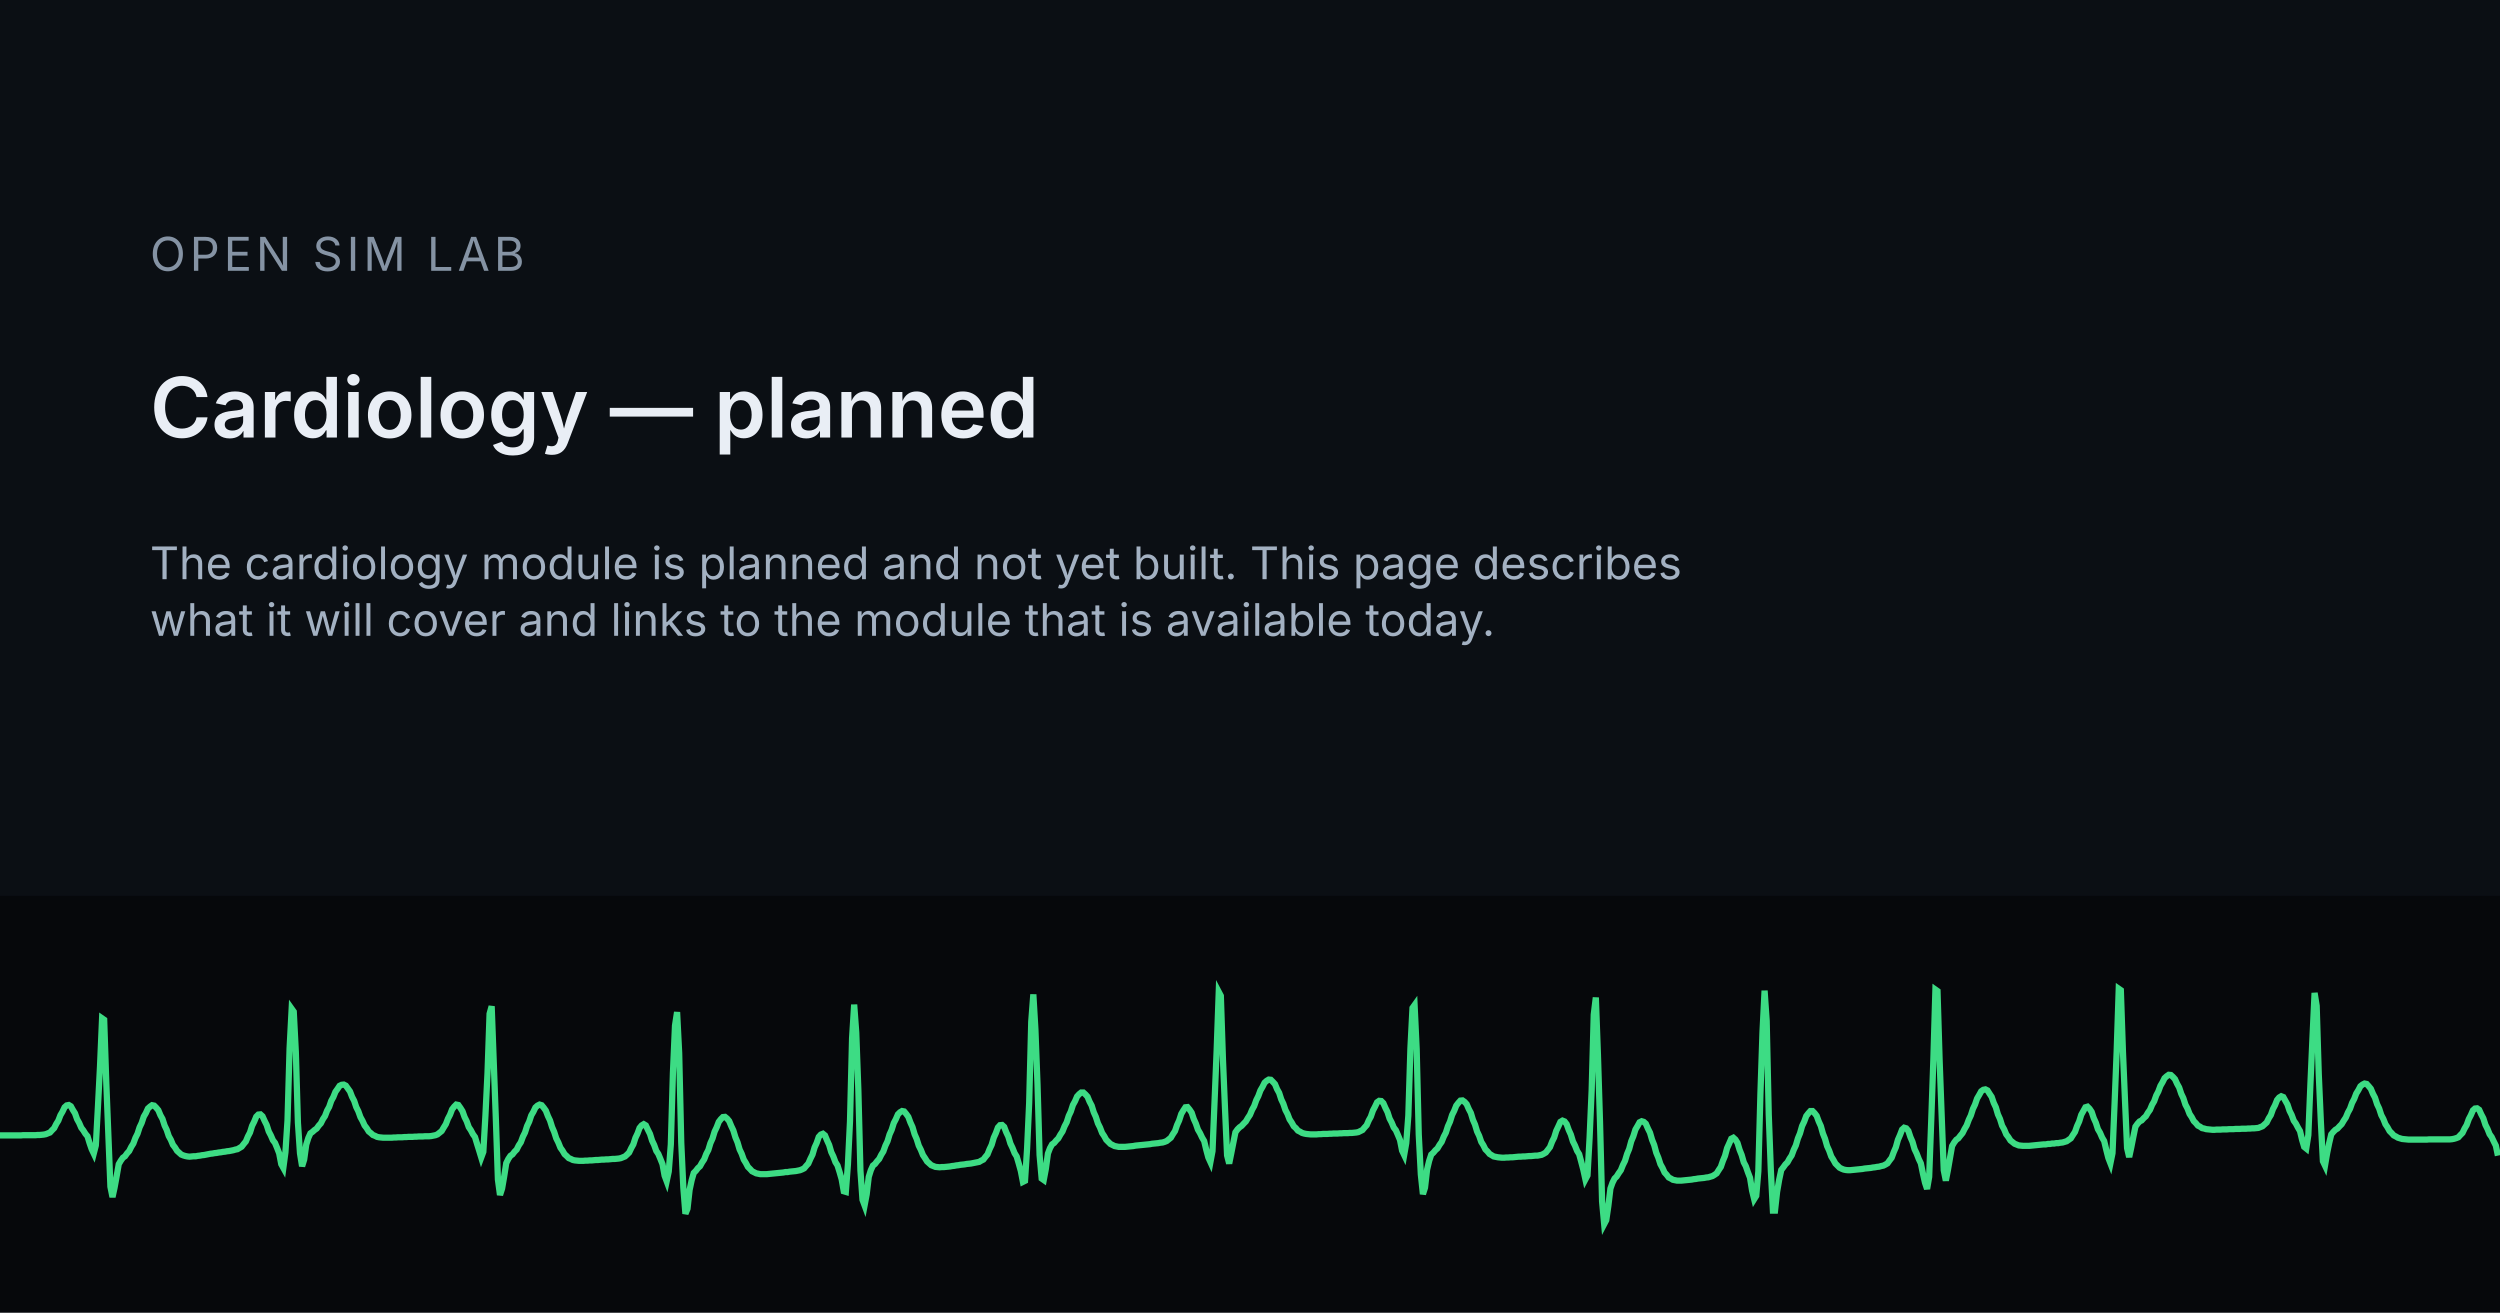
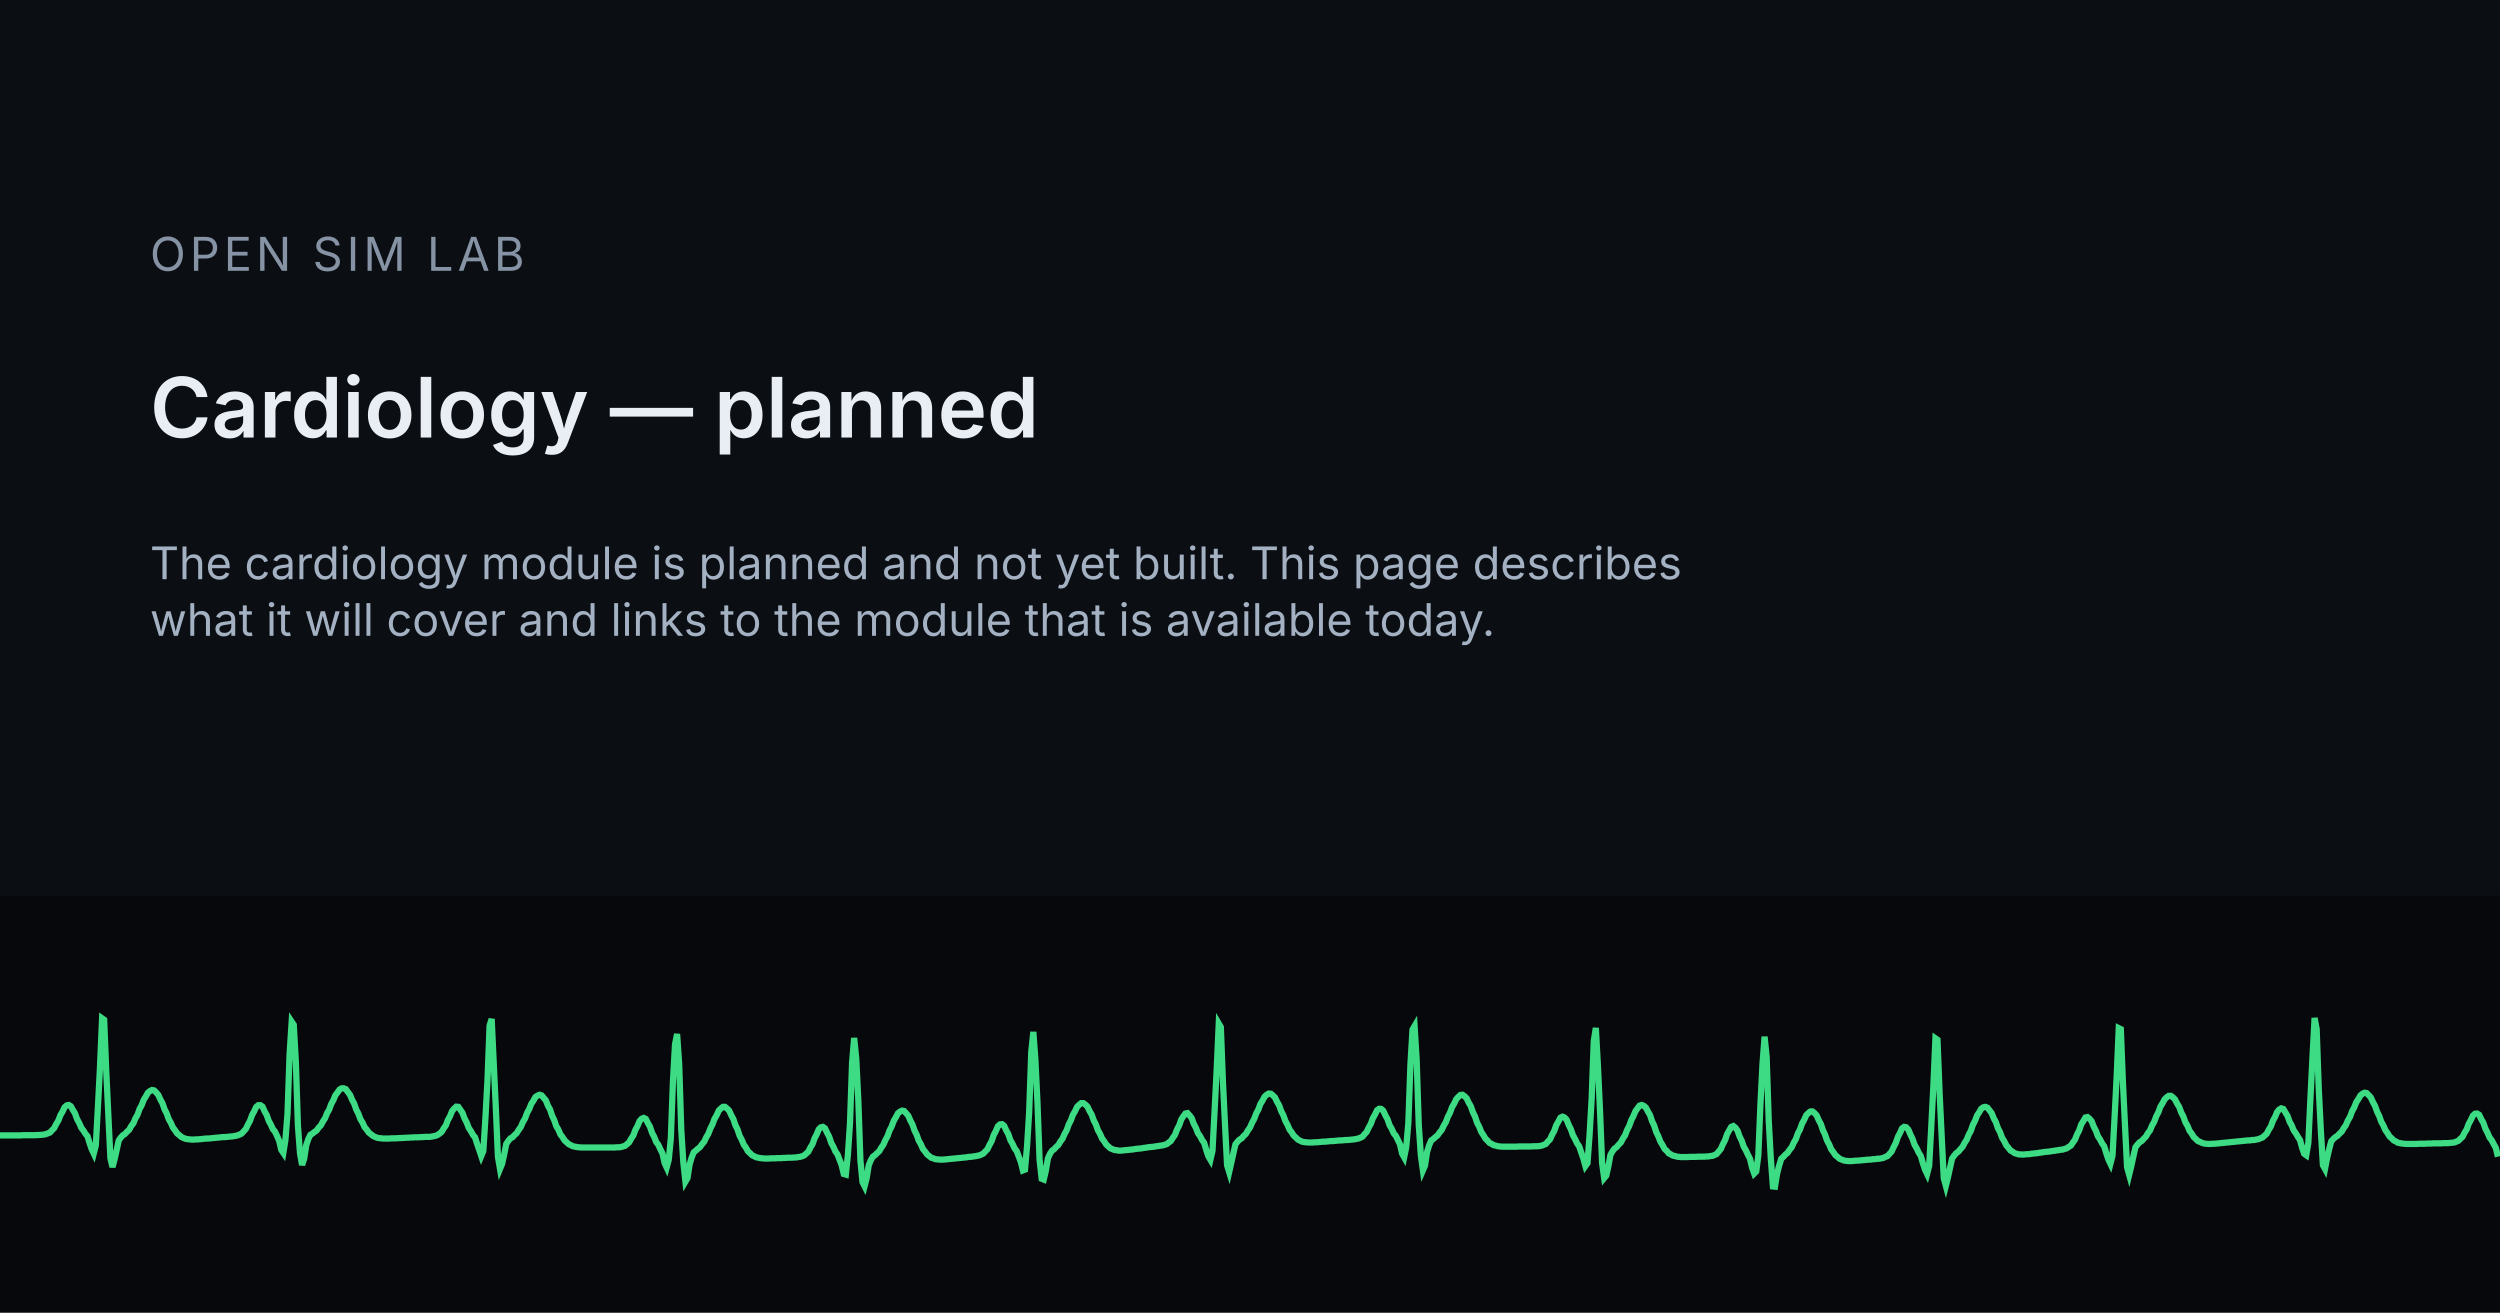
<svg xmlns="http://www.w3.org/2000/svg" width="1200" height="630" viewBox="0 0 1200 630">
  <rect width="1200" height="630" fill="#0B0F14" />
  <rect x="0" y="430" width="1200" height="200" fill="#06080B" />
  <g transform="translate(0 455)">
-     <path d="M0 90.0 L1 90.0 L2 90.0 L3 90.0 L4 90.0 L5 90.0 L6 90.0 L7 90.0 L8 90.0 L9 90.0 L10 90.0 L11 89.9 L12 89.9 L13 89.9 L14 89.9 L15 89.9 L16 89.9 L17 89.9 L18 89.8 L19 89.8 L20 89.7 L21 89.6 L22 89.4 L23 89.0 L24 88.6 L25 87.5 L26 86.5 L27 84.5 L28 82.9 L29 80.3 L30 78.6 L31 76.5 L32 75.6 L33 75.4 L34 76.0 L35 77.8 L36 79.4 L37 82.2 L38 84.0 L39 86.3 L40 87.6 L41 89.2 L42 90.4 L43 93.7 L44 96.6 L45 98.7 L46 94.8 L47 76.4 L48 57.0 L49 33.8 L50 34.5 L51 64.2 L52 89.5 L53 114.6 L54 119.6 L55 115.0 L56 109.5 L57 103.8 L58 102.1 L59 100.7 L60 100.0 L61 98.6 L62 97.5 L63 95.5 L64 93.9 L65 91.2 L66 89.2 L67 86.1 L68 84.0 L69 81.0 L70 79.3 L71 77.1 L72 76.2 L73 75.5 L74 75.7 L75 76.7 L76 77.9 L77 80.3 L78 82.1 L79 85.2 L80 87.3 L81 90.3 L82 92.1 L83 94.5 L84 95.8 L85 97.4 L86 98.3 L87 99.2 L88 99.6 L89 99.9 L90 100.1 L91 100.2 L92 100.1 L93 100.0 L94 100.0 L95 99.8 L96 99.7 L97 99.5 L98 99.4 L99 99.2 L100 99.0 L101 98.8 L102 98.7 L103 98.5 L104 98.4 L105 98.2 L106 98.1 L107 97.9 L108 97.8 L109 97.6 L110 97.5 L111 97.3 L112 97.1 L113 96.8 L114 96.6 L115 96.0 L116 95.4 L117 94.1 L118 92.9 L119 90.5 L120 88.6 L121 85.4 L122 83.4 L123 81.0 L124 80.0 L125 79.9 L126 80.8 L127 83.0 L128 85.0 L129 88.1 L130 90.0 L131 92.3 L132 93.6 L133 96.0 L134 98.6 L135 103.8 L136 105.6 L137 98.1 L138 82.9 L139 48.3 L140 29.2 L141 30.6 L142 50.0 L143 83.9 L144 98.6 L145 104.8 L146 101.6 L147 94.4 L148 91.2 L149 89.0 L150 88.3 L151 87.4 L152 86.7 L153 85.3 L154 84.2 L155 82.2 L156 80.7 L157 78.1 L158 76.3 L159 73.4 L160 71.6 L161 69.1 L162 67.7 L163 66.2 L164 65.7 L165 65.6 L166 66.1 L167 67.5 L168 68.9 L169 71.5 L170 73.4 L171 76.4 L172 78.4 L173 81.2 L174 83.0 L175 85.2 L176 86.5 L177 88.1 L178 88.9 L179 89.8 L180 90.2 L181 90.7 L182 90.9 L183 91.0 L184 91.1 L185 91.1 L186 91.1 L187 91.1 L188 91.1 L189 91.0 L190 91.0 L191 90.9 L192 90.9 L193 90.9 L194 90.8 L195 90.8 L196 90.7 L197 90.7 L198 90.7 L199 90.6 L200 90.6 L201 90.5 L202 90.5 L203 90.5 L204 90.4 L205 90.4 L206 90.4 L207 90.3 L208 90.1 L209 89.9 L210 89.5 L211 88.7 L212 87.9 L213 86.2 L214 84.6 L215 82.0 L216 80.1 L217 77.5 L218 76.2 L219 75.2 L220 75.4 L221 76.8 L222 78.4 L223 81.2 L224 83.2 L225 86.0 L226 87.5 L227 89.4 L228 90.8 L229 94.1 L230 97.3 L231 100.6 L232 97.9 L233 80.5 L234 60.2 L235 31.6 L236 28.0 L237 54.9 L238 81.9 L239 111.2 L240 118.6 L241 115.5 L242 109.7 L243 103.3 L244 101.3 L245 99.8 L246 99.1 L247 97.8 L248 96.8 L249 94.8 L250 93.3 L251 90.6 L252 88.6 L253 85.5 L254 83.4 L255 80.4 L256 78.7 L257 76.6 L258 75.7 L259 75.2 L260 75.5 L261 76.7 L262 78.1 L263 80.7 L264 82.8 L265 86.0 L266 88.3 L267 91.4 L268 93.4 L269 95.9 L270 97.3 L271 99.0 L272 99.9 L273 100.9 L274 101.3 L275 101.8 L276 102.0 L277 102.1 L278 102.2 L279 102.2 L280 102.2 L281 102.1 L282 102.1 L283 102.0 L284 102.0 L285 101.9 L286 101.8 L287 101.8 L288 101.7 L289 101.6 L290 101.6 L291 101.5 L292 101.5 L293 101.4 L294 101.3 L295 101.3 L296 101.2 L297 101.1 L298 100.9 L299 100.5 L300 100.1 L301 99.2 L302 98.2 L303 96.1 L304 94.3 L305 91.2 L306 89.1 L307 86.4 L308 85.2 L309 84.6 L310 85.2 L311 87.3 L312 89.3 L313 92.5 L314 94.6 L315 97.4 L316 98.9 L317 101.3 L318 103.8 L319 109.3 L320 112.0 L321 107.3 L322 94.3 L323 60.0 L324 37.3 L325 30.8 L326 50.5 L327 93.5 L328 115.1 L329 127.6 L330 125.2 L331 116.2 L332 111.5 L333 108.0 L334 107.0 L335 105.7 L336 104.8 L337 103.0 L338 101.5 L339 98.9 L340 97.0 L341 93.7 L342 91.5 L343 88.2 L344 86.1 L345 83.5 L346 82.2 L347 81.2 L348 81.1 L349 81.9 L350 83.1 L351 85.5 L352 87.6 L353 90.9 L354 93.3 L355 96.7 L356 98.8 L357 101.6 L358 103.2 L359 105.1 L360 106.1 L361 107.2 L362 107.7 L363 108.2 L364 108.4 L365 108.6 L366 108.6 L367 108.6 L368 108.6 L369 108.5 L370 108.4 L371 108.3 L372 108.2 L373 108.1 L374 108.0 L375 107.9 L376 107.8 L377 107.6 L378 107.6 L379 107.4 L380 107.3 L381 107.2 L382 107.1 L383 106.9 L384 106.7 L385 106.3 L386 105.8 L387 104.6 L388 103.5 L389 101.2 L390 99.2 L391 95.8 L392 93.6 L393 90.7 L394 89.6 L395 89.2 L396 90.0 L397 92.4 L398 94.6 L399 98.0 L400 100.1 L401 102.8 L402 104.4 L403 107.6 L404 111.1 L405 116.8 L406 117.1 L407 103.9 L408 83.2 L409 43.3 L410 27.2 L411 40.7 L412 68.0 L413 106.8 L414 120.9 L415 123.6 L416 118.3 L417 109.9 L418 106.7 L419 104.5 L420 103.7 L421 102.4 L422 101.3 L423 99.3 L424 97.7 L425 94.9 L426 92.8 L427 89.5 L428 87.3 L429 84.1 L430 82.2 L431 79.9 L432 78.9 L433 78.3 L434 78.5 L435 79.7 L436 81.1 L437 83.8 L438 86.0 L439 89.4 L440 91.7 L441 94.9 L442 96.9 L443 99.4 L444 100.9 L445 102.5 L446 103.4 L447 104.3 L448 104.7 L449 105.1 L450 105.2 L451 105.3 L452 105.2 L453 105.2 L454 105.1 L455 105.0 L456 104.9 L457 104.7 L458 104.6 L459 104.4 L460 104.3 L461 104.1 L462 104.0 L463 103.9 L464 103.7 L465 103.6 L466 103.5 L467 103.3 L468 103.1 L469 102.9 L470 102.7 L471 102.1 L472 101.6 L473 100.3 L474 99.1 L475 96.6 L476 94.5 L477 91.1 L478 88.9 L479 86.2 L480 85.1 L481 85.0 L482 85.9 L483 88.5 L484 90.6 L485 93.9 L486 96.0 L487 98.5 L488 100.1 L489 103.5 L490 107.1 L491 112.3 L492 111.8 L493 96.4 L494 74.4 L495 35.4 L496 22.3 L497 39.3 L498 65.4 L499 99.4 L500 110.7 L501 111.4 L502 106.1 L503 98.7 L504 96.1 L505 94.3 L506 93.6 L507 92.4 L508 91.4 L509 89.6 L510 88.1 L511 85.6 L512 83.7 L513 80.6 L514 78.5 L515 75.4 L516 73.6 L517 71.3 L518 70.2 L519 69.4 L520 69.4 L521 70.3 L522 71.4 L523 73.8 L524 75.7 L525 78.9 L526 81.1 L527 84.2 L528 86.2 L529 88.8 L530 90.3 L531 92.1 L532 93.1 L533 94.1 L534 94.6 L535 95.1 L536 95.3 L537 95.5 L538 95.5 L539 95.5 L540 95.5 L541 95.4 L542 95.3 L543 95.2 L544 95.1 L545 94.9 L546 94.8 L547 94.7 L548 94.6 L549 94.5 L550 94.4 L551 94.3 L552 94.2 L553 94.0 L554 93.9 L555 93.8 L556 93.7 L557 93.5 L558 93.4 L559 93.1 L560 92.7 L561 91.9 L562 91.1 L563 89.4 L564 87.9 L565 85.0 L566 82.8 L567 79.7 L568 78.0 L569 76.5 L570 76.4 L571 77.6 L572 79.1 L573 82.1 L574 84.3 L575 87.2 L576 88.9 L577 91.0 L578 92.7 L579 96.9 L580 100.6 L581 102.8 L582 97.5 L583 73.4 L584 49.0 L585 21.1 L586 23.0 L587 53.2 L588 77.1 L589 99.6 L590 103.5 L591 98.6 L592 93.5 L593 88.5 L594 87.1 L595 86.1 L596 85.4 L597 84.3 L598 83.3 L599 81.6 L600 80.1 L601 77.7 L602 75.9 L603 73.1 L604 71.1 L605 68.4 L606 66.7 L607 64.7 L608 63.8 L609 63.2 L610 63.3 L611 64.3 L612 65.4 L613 67.8 L614 69.6 L615 72.7 L616 74.8 L617 77.8 L618 79.7 L619 82.3 L620 83.8 L621 85.6 L622 86.5 L623 87.7 L624 88.2 L625 88.8 L626 89.1 L627 89.3 L628 89.4 L629 89.5 L630 89.5 L631 89.5 L632 89.5 L633 89.4 L634 89.4 L635 89.3 L636 89.3 L637 89.3 L638 89.2 L639 89.2 L640 89.1 L641 89.1 L642 89.1 L643 89.0 L644 89.0 L645 88.9 L646 88.9 L647 88.9 L648 88.8 L649 88.8 L650 88.7 L651 88.6 L652 88.4 L653 87.9 L654 87.4 L655 86.2 L656 85.1 L657 82.8 L658 81.0 L659 78.1 L660 76.2 L661 74.1 L662 73.4 L663 73.5 L664 74.5 L665 76.8 L666 78.8 L667 81.9 L668 83.8 L669 86.2 L670 87.5 L671 89.8 L672 92.2 L673 97.3 L674 99.4 L675 93.7 L676 80.5 L677 48.3 L678 28.8 L679 27.4 L680 48.6 L681 89.6 L682 108.7 L683 118.2 L684 115.1 L685 106.4 L686 102.2 L687 99.2 L688 98.3 L689 97.1 L690 96.2 L691 94.5 L692 93.1 L693 90.6 L694 88.7 L695 85.6 L696 83.4 L697 80.2 L698 78.2 L699 75.7 L700 74.4 L701 73.3 L702 73.2 L703 73.9 L704 75.0 L705 77.3 L706 79.2 L707 82.5 L708 84.8 L709 88.1 L710 90.2 L711 93.1 L712 94.7 L713 96.7 L714 97.7 L715 98.9 L716 99.5 L717 100.1 L718 100.3 L719 100.5 L720 100.6 L721 100.7 L722 100.7 L723 100.6 L724 100.6 L725 100.5 L726 100.5 L727 100.4 L728 100.3 L729 100.2 L730 100.2 L731 100.1 L732 100.1 L733 100.0 L734 99.9 L735 99.9 L736 99.8 L737 99.7 L738 99.7 L739 99.5 L740 99.3 L741 98.8 L742 98.2 L743 96.9 L744 95.6 L745 93.0 L746 91.0 L747 87.8 L748 85.7 L749 83.5 L750 82.9 L751 83.3 L752 84.6 L753 87.4 L754 89.6 L755 92.9 L756 94.9 L757 97.4 L758 99.0 L759 102.7 L760 106.5 L761 111.1 L762 109.2 L763 91.2 L764 68.2 L765 32.0 L766 23.8 L767 51.2 L768 83.5 L769 121.7 L770 132.6 L771 130.7 L772 123.9 L773 115.5 L774 112.7 L775 110.7 L776 109.7 L777 108.1 L778 106.7 L779 104.2 L780 102.2 L781 98.9 L782 96.5 L783 92.8 L784 90.4 L785 87.2 L786 85.5 L787 83.7 L788 83.2 L789 83.5 L790 84.4 L791 86.7 L792 88.7 L793 92.1 L794 94.6 L795 98.3 L796 100.7 L797 103.8 L798 105.6 L799 107.8 L800 108.9 L801 110.2 L802 110.7 L803 111.3 L804 111.5 L805 111.7 L806 111.7 L807 111.7 L808 111.6 L809 111.5 L810 111.4 L811 111.3 L812 111.2 L813 111.0 L814 110.9 L815 110.7 L816 110.6 L817 110.5 L818 110.4 L819 110.2 L820 110.1 L821 109.8 L822 109.5 L823 108.9 L824 108.2 L825 106.6 L826 105.1 L827 102.2 L828 99.8 L829 96.1 L830 93.9 L831 91.6 L832 91.1 L833 92.0 L834 93.6 L835 96.9 L836 99.4 L837 102.9 L838 104.8 L839 107.7 L840 110.3 L841 116.5 L842 120.6 L843 119.0 L844 107.2 L845 70.1 L846 40.4 L847 20.5 L848 35.0 L849 80.0 L850 106.7 L851 126.1 L852 126.1 L853 117.1 L854 111.3 L855 106.6 L856 105.3 L857 103.9 L858 102.9 L859 101.1 L860 99.6 L861 96.9 L862 94.8 L863 91.4 L864 89.0 L865 85.5 L866 83.4 L867 80.7 L868 79.4 L869 78.3 L870 78.3 L871 79.3 L872 80.6 L873 83.3 L874 85.5 L875 89.1 L876 91.6 L877 95.1 L878 97.3 L879 100.1 L880 101.7 L881 103.5 L882 104.5 L883 105.5 L884 106.0 L885 106.4 L886 106.6 L887 106.7 L888 106.7 L889 106.6 L890 106.5 L891 106.4 L892 106.3 L893 106.2 L894 106.1 L895 105.9 L896 105.8 L897 105.7 L898 105.6 L899 105.4 L900 105.3 L901 105.1 L902 105.0 L903 104.7 L904 104.5 L905 104.0 L906 103.4 L907 102.0 L908 100.7 L909 98.0 L910 95.7 L911 92.1 L912 89.8 L913 87.2 L914 86.3 L915 86.6 L916 87.8 L917 90.8 L918 93.1 L919 96.6 L920 98.7 L921 101.3 L922 103.4 L923 108.3 L924 112.7 L925 115.7 L926 109.9 L927 82.6 L928 54.1 L929 20.0 L930 20.7 L931 53.5 L932 80.5 L933 106.7 L934 111.7 L935 106.6 L936 100.8 L937 95.1 L938 93.4 L939 92.1 L940 91.4 L941 90.1 L942 88.9 L943 86.9 L944 85.2 L945 82.5 L946 80.4 L947 77.3 L948 75.2 L949 72.3 L950 70.6 L951 68.8 L952 68.1 L953 67.9 L954 68.4 L955 70.0 L956 71.5 L957 74.4 L958 76.5 L959 79.9 L960 82.1 L961 85.3 L962 87.1 L963 89.5 L964 90.8 L965 92.4 L966 93.2 L967 94.0 L968 94.4 L969 94.8 L970 94.9 L971 95.0 L972 95.0 L973 95.0 L974 95.0 L975 94.9 L976 94.8 L977 94.7 L978 94.6 L979 94.5 L980 94.4 L981 94.3 L982 94.3 L983 94.1 L984 94.1 L985 93.9 L986 93.9 L987 93.7 L988 93.7 L989 93.5 L990 93.4 L991 93.1 L992 92.8 L993 92.1 L994 91.4 L995 89.8 L996 88.3 L997 85.5 L998 83.3 L999 80.1 L1000 78.3 L1001 76.5 L1002 76.2 L1003 77.2 L1004 78.7 L1005 81.7 L1006 83.9 L1007 87.0 L1008 88.7 L1009 91.0 L1010 92.7 L1011 96.9 L1012 100.8 L1013 103.4 L1014 98.5 L1015 74.7 L1016 49.7 L1017 19.6 L1018 20.3 L1019 49.5 L1020 73.3 L1021 96.1 L1022 100.4 L1023 95.8 L1024 90.7 L1025 85.8 L1026 84.4 L1027 83.3 L1028 82.8 L1029 81.7 L1030 80.8 L1031 79.1 L1032 77.7 L1033 75.3 L1034 73.6 L1035 70.8 L1036 68.9 L1037 66.2 L1038 64.5 L1039 62.5 L1040 61.6 L1041 60.9 L1042 61.0 L1043 61.9 L1044 63.0 L1045 65.2 L1046 67.0 L1047 70.0 L1048 72.1 L1049 75.2 L1050 77.1 L1051 79.7 L1052 81.2 L1053 83.1 L1054 84.1 L1055 85.3 L1056 85.8 L1057 86.5 L1058 86.7 L1059 87.0 L1060 87.1 L1061 87.2 L1062 87.3 L1063 87.3 L1064 87.2 L1065 87.2 L1066 87.2 L1067 87.1 L1068 87.1 L1069 87.1 L1070 87.0 L1071 87.0 L1072 87.0 L1073 86.9 L1074 86.9 L1075 86.9 L1076 86.8 L1077 86.8 L1078 86.8 L1079 86.7 L1080 86.7 L1081 86.6 L1082 86.6 L1083 86.5 L1084 86.4 L1085 86.0 L1086 85.6 L1087 84.7 L1088 83.8 L1089 81.8 L1090 80.2 L1091 77.4 L1092 75.5 L1093 73.0 L1094 71.8 L1095 71.2 L1096 71.6 L1097 73.4 L1098 75.2 L1099 78.2 L1100 80.2 L1101 82.9 L1102 84.3 L1103 86.2 L1104 87.9 L1105 92.1 L1106 95.5 L1107 96.3 L1108 89.8 L1109 65.4 L1110 42.9 L1111 21.6 L1112 27.8 L1113 60.5 L1114 83.2 L1115 102.4 L1116 104.5 L1117 98.6 L1118 93.7 L1119 89.5 L1120 88.3 L1121 87.3 L1122 86.7 L1123 85.6 L1124 84.6 L1125 82.9 L1126 81.4 L1127 79.0 L1128 77.2 L1129 74.4 L1130 72.5 L1131 69.9 L1132 68.3 L1133 66.4 L1134 65.6 L1135 65.1 L1136 65.3 L1137 66.4 L1138 67.6 L1139 70.0 L1140 71.9 L1141 75.0 L1142 77.1 L1143 80.2 L1144 82.1 L1145 84.6 L1146 86.1 L1147 87.9 L1148 88.9 L1149 90.0 L1150 90.5 L1151 91.1 L1152 91.4 L1153 91.7 L1154 91.8 L1155 91.9 L1156 92.0 L1157 92.0 L1158 92.0 L1159 92.0 L1160 92.0 L1161 92.0 L1162 92.0 L1163 92.0 L1164 92.0 L1165 92.0 L1166 91.9 L1167 91.9 L1168 91.9 L1169 91.9 L1170 91.9 L1171 91.9 L1172 91.9 L1173 91.9 L1174 91.9 L1175 91.9 L1176 91.9 L1177 91.8 L1178 91.6 L1179 91.3 L1180 90.9 L1181 89.8 L1182 88.8 L1183 86.7 L1184 85.0 L1185 82.2 L1186 80.3 L1187 78.0 L1188 77.1 L1189 77.0 L1190 77.7 L1191 79.9 L1192 81.8 L1193 84.9 L1194 86.9 L1195 89.4 L1196 90.8 L1197 92.9 L1198 94.9 L1199 99.7" fill="none" stroke="#3DDC84" stroke-width="3" />
+     <path d="M0 90.0 L1 90.0 L2 90.0 L3 90.0 L4 90.0 L5 90.0 L6 90.0 L7 90.0 L8 90.0 L9 90.0 L10 90.0 L11 89.9 L12 89.9 L13 89.9 L14 89.9 L15 89.9 L16 89.9 L17 89.9 L18 89.8 L19 89.8 L20 89.7 L21 89.6 L22 89.4 L23 89.0 L24 88.6 L25 87.5 L26 86.5 L27 84.5 L28 82.9 L29 80.3 L30 78.6 L31 76.5 L32 75.6 L33 75.4 L34 76.0 L35 77.8 L36 79.4 L37 82.2 L38 84.0 L39 86.3 L40 87.6 L41 89.2 L42 90.4 L43 93.7 L44 96.6 L45 98.7 L46 94.8 L47 76.4 L48 57.0 L49 33.8 L50 34.5 L51 59.1 L52 80.2 L53 101.0 L54 105.2 L55 101.5 L56 97.0 L57 92.4 L58 91.0 L59 89.9 L60 89.3 L61 88.2 L62 87.3 L63 85.5 L64 84.2 L65 81.8 L66 80.1 L67 77.3 L68 75.5 L69 72.9 L70 71.3 L71 69.5 L72 68.7 L73 68.2 L74 68.4 L75 69.4 L76 70.6 L77 72.8 L78 74.6 L79 77.5 L80 79.4 L81 82.2 L82 83.9 L83 86.2 L84 87.5 L85 89.0 L86 89.8 L87 90.7 L88 91.2 L89 91.6 L90 91.8 L91 91.9 L92 92.0 L93 92.0 L94 91.9 L95 91.9 L96 91.8 L97 91.7 L98 91.6 L99 91.5 L100 91.5 L101 91.4 L102 91.3 L103 91.2 L104 91.1 L105 91.0 L106 90.9 L107 90.8 L108 90.8 L109 90.7 L110 90.6 L111 90.5 L112 90.4 L113 90.2 L114 90.0 L115 89.6 L116 89.1 L117 88.0 L118 86.9 L119 84.8 L120 83.0 L121 80.2 L122 78.4 L123 76.3 L124 75.5 L125 75.5 L126 76.2 L127 78.4 L128 80.2 L129 83.0 L130 84.8 L131 87.0 L132 88.2 L133 90.3 L134 92.6 L135 96.9 L136 98.4 L137 92.2 L138 79.7 L139 51.1 L140 35.4 L141 36.9 L142 54.6 L143 85.3 L144 98.6 L145 104.2 L146 101.2 L147 94.7 L148 91.7 L149 89.7 L150 89.1 L151 88.3 L152 87.6 L153 86.2 L154 85.2 L155 83.3 L156 81.8 L157 79.3 L158 77.6 L159 74.9 L160 73.1 L161 70.7 L162 69.4 L163 68.0 L164 67.4 L165 67.4 L166 67.8 L167 69.2 L168 70.5 L169 72.9 L170 74.7 L171 77.6 L172 79.5 L173 82.2 L174 83.8 L175 86.0 L176 87.2 L177 88.6 L178 89.4 L179 90.2 L180 90.7 L181 91.1 L182 91.3 L183 91.4 L184 91.5 L185 91.5 L186 91.5 L187 91.5 L188 91.4 L189 91.4 L190 91.4 L191 91.3 L192 91.3 L193 91.2 L194 91.2 L195 91.1 L196 91.1 L197 91.0 L198 91.0 L199 90.9 L200 90.9 L201 90.9 L202 90.8 L203 90.8 L204 90.7 L205 90.7 L206 90.7 L207 90.6 L208 90.4 L209 90.2 L210 89.8 L211 89.1 L212 88.3 L213 86.6 L214 85.2 L215 82.6 L216 80.8 L217 78.3 L218 77.1 L219 76.2 L220 76.3 L221 77.7 L222 79.2 L223 81.9 L224 83.8 L225 86.4 L226 87.9 L227 89.7 L228 90.9 L229 94.0 L230 96.9 L231 99.9 L232 97.5 L233 81.7 L234 63.3 L235 37.3 L236 34.1 L237 55.5 L238 76.9 L239 100.2 L240 106.1 L241 103.7 L242 99.2 L243 94.1 L244 92.6 L245 91.4 L246 90.9 L247 89.8 L248 88.9 L249 87.3 L250 85.9 L251 83.6 L252 81.9 L253 79.2 L254 77.4 L255 74.9 L256 73.4 L257 71.6 L258 70.9 L259 70.5 L260 70.8 L261 72.0 L262 73.2 L263 75.7 L264 77.5 L265 80.5 L266 82.6 L267 85.5 L268 87.2 L269 89.5 L270 90.8 L271 92.4 L272 93.3 L273 94.2 L274 94.7 L275 95.2 L276 95.4 L277 95.6 L278 95.7 L279 95.8 L280 95.8 L281 95.8 L282 95.8 L283 95.8 L284 95.8 L285 95.8 L286 95.8 L287 95.8 L288 95.8 L289 95.8 L290 95.8 L291 95.8 L292 95.8 L293 95.8 L294 95.8 L295 95.8 L296 95.7 L297 95.7 L298 95.6 L299 95.3 L300 95.0 L301 94.2 L302 93.3 L303 91.5 L304 90.0 L305 87.3 L306 85.5 L307 83.1 L308 82.0 L309 81.6 L310 82.1 L311 84.1 L312 85.8 L313 88.8 L314 90.7 L315 93.2 L316 94.5 L317 96.7 L318 98.7 L319 103.2 L320 105.4 L321 101.7 L322 91.4 L323 64.3 L324 46.4 L325 41.3 L326 55.7 L327 87.1 L328 103.0 L329 112.2 L330 110.5 L331 104.0 L332 100.6 L333 98.1 L334 97.3 L335 96.4 L336 95.6 L337 94.2 L338 93.0 L339 90.9 L340 89.2 L341 86.6 L342 84.7 L343 82.0 L344 80.3 L345 78.1 L346 77.1 L347 76.3 L348 76.3 L349 77.1 L350 78.1 L351 80.3 L352 82.1 L353 85.1 L354 87.1 L355 90.1 L356 92.0 L357 94.4 L358 95.8 L359 97.6 L360 98.5 L361 99.5 L362 100.0 L363 100.5 L364 100.7 L365 100.9 L366 101.0 L367 101.1 L368 101.1 L369 101.1 L370 101.0 L371 101.0 L372 101.0 L373 100.9 L374 100.9 L375 100.9 L376 100.8 L377 100.8 L378 100.7 L379 100.7 L380 100.7 L381 100.6 L382 100.6 L383 100.4 L384 100.3 L385 100.0 L386 99.6 L387 98.7 L388 97.8 L389 95.8 L390 94.2 L391 91.4 L392 89.5 L393 87.1 L394 86.1 L395 85.9 L396 86.6 L397 88.7 L398 90.6 L399 93.6 L400 95.4 L401 97.7 L402 99.1 L403 101.7 L404 104.3 L405 108.5 L406 108.8 L407 99.2 L408 84.1 L409 55.0 L410 43.2 L411 53.2 L412 73.3 L413 102.0 L414 112.4 L415 114.4 L416 110.5 L417 104.3 L418 101.9 L419 100.2 L420 99.5 L421 98.5 L422 97.6 L423 95.9 L424 94.5 L425 92.2 L426 90.4 L427 87.6 L428 85.7 L429 83.0 L430 81.3 L431 79.4 L432 78.6 L433 78.1 L434 78.3 L435 79.4 L436 80.6 L437 82.9 L438 84.8 L439 87.7 L440 89.7 L441 92.5 L442 94.2 L443 96.5 L444 97.7 L445 99.1 L446 99.9 L447 100.7 L448 101.0 L449 101.4 L450 101.5 L451 101.6 L452 101.6 L453 101.6 L454 101.5 L455 101.4 L456 101.3 L457 101.2 L458 101.1 L459 101.0 L460 100.9 L461 100.8 L462 100.7 L463 100.6 L464 100.5 L465 100.3 L466 100.3 L467 100.1 L468 100.0 L469 99.8 L470 99.6 L471 99.2 L472 98.7 L473 97.6 L474 96.6 L475 94.5 L476 92.7 L477 89.8 L478 87.9 L479 85.6 L480 84.7 L481 84.6 L482 85.4 L483 87.6 L484 89.4 L485 92.3 L486 94.0 L487 96.2 L488 97.5 L489 100.1 L490 102.8 L491 106.8 L492 106.4 L493 95.0 L494 78.8 L495 50.0 L496 40.3 L497 53.8 L498 74.6 L499 101.8 L500 110.8 L501 111.2 L502 107.0 L503 101.0 L504 98.8 L505 97.3 L506 96.6 L507 95.5 L508 94.6 L509 92.9 L510 91.6 L511 89.3 L512 87.5 L513 84.7 L514 82.8 L515 80.1 L516 78.4 L517 76.3 L518 75.3 L519 74.5 L520 74.5 L521 75.2 L522 76.2 L523 78.3 L524 80.0 L525 82.8 L526 84.7 L527 87.5 L528 89.2 L529 91.5 L530 92.8 L531 94.4 L532 95.3 L533 96.2 L534 96.6 L535 97.0 L536 97.1 L537 97.3 L538 97.3 L539 97.2 L540 97.1 L541 97.0 L542 96.9 L543 96.8 L544 96.7 L545 96.5 L546 96.4 L547 96.3 L548 96.2 L549 96.0 L550 95.9 L551 95.7 L552 95.6 L553 95.5 L554 95.4 L555 95.2 L556 95.1 L557 94.9 L558 94.8 L559 94.5 L560 94.2 L561 93.4 L562 92.7 L563 91.1 L564 89.7 L565 87.1 L566 85.2 L567 82.4 L568 80.8 L569 79.5 L570 79.3 L571 80.4 L572 81.7 L573 84.4 L574 86.3 L575 88.9 L576 90.3 L577 92.2 L578 93.6 L579 97.0 L580 100.0 L581 101.7 L582 97.4 L583 78.2 L584 58.6 L585 36.3 L586 38.0 L587 64.1 L588 84.8 L589 104.3 L590 107.6 L591 103.2 L592 98.7 L593 94.3 L594 93.0 L595 92.0 L596 91.4 L597 90.2 L598 89.3 L599 87.6 L600 86.2 L601 83.9 L602 82.1 L603 79.4 L604 77.6 L605 74.9 L606 73.3 L607 71.4 L608 70.5 L609 69.9 L610 70.0 L611 70.8 L612 71.8 L613 73.9 L614 75.6 L615 78.4 L616 80.3 L617 83.1 L618 84.9 L619 87.2 L620 88.5 L621 90.1 L622 91.0 L623 92.0 L624 92.5 L625 93.0 L626 93.2 L627 93.3 L628 93.4 L629 93.4 L630 93.4 L631 93.3 L632 93.3 L633 93.2 L634 93.1 L635 93.0 L636 93.0 L637 92.9 L638 92.8 L639 92.7 L640 92.7 L641 92.6 L642 92.5 L643 92.4 L644 92.4 L645 92.3 L646 92.2 L647 92.2 L648 92.1 L649 92.0 L650 91.9 L651 91.7 L652 91.5 L653 91.1 L654 90.6 L655 89.4 L656 88.3 L657 86.2 L658 84.4 L659 81.7 L660 80.0 L661 77.9 L662 77.2 L663 77.3 L664 78.2 L665 80.4 L666 82.2 L667 85.1 L668 86.8 L669 89.0 L670 90.2 L671 92.2 L672 94.3 L673 98.7 L674 100.5 L675 95.6 L676 84.1 L677 56.1 L678 39.2 L679 37.5 L680 53.7 L681 84.9 L682 99.5 L683 106.8 L684 104.5 L685 97.9 L686 94.7 L687 92.4 L688 91.7 L689 90.8 L690 90.0 L691 88.6 L692 87.4 L693 85.3 L694 83.6 L695 81.0 L696 79.1 L697 76.4 L698 74.7 L699 72.6 L700 71.5 L701 70.6 L702 70.5 L703 71.2 L704 72.2 L705 74.3 L706 76.0 L707 78.9 L708 80.9 L709 83.9 L710 85.8 L711 88.3 L712 89.8 L713 91.5 L714 92.5 L715 93.6 L716 94.1 L717 94.7 L718 94.9 L719 95.2 L720 95.3 L721 95.4 L722 95.4 L723 95.4 L724 95.4 L725 95.4 L726 95.4 L727 95.4 L728 95.4 L729 95.3 L730 95.3 L731 95.3 L732 95.3 L733 95.3 L734 95.3 L735 95.3 L736 95.2 L737 95.2 L738 95.2 L739 95.1 L740 94.9 L741 94.5 L742 94.1 L743 92.9 L744 91.9 L745 89.7 L746 87.9 L747 85.1 L748 83.4 L749 81.5 L750 81.0 L751 81.4 L752 82.5 L753 85.0 L754 87.0 L755 89.9 L756 91.7 L757 93.8 L758 95.2 L759 98.2 L760 101.1 L761 104.7 L762 103.3 L763 89.7 L764 72.2 L765 44.7 L766 38.4 L767 56.6 L768 78.0 L769 103.2 L770 110.5 L771 109.3 L772 104.9 L773 99.4 L774 97.6 L775 96.3 L776 95.6 L777 94.4 L778 93.4 L779 91.5 L780 90.0 L781 87.4 L782 85.5 L783 82.7 L784 80.8 L785 78.4 L786 77.0 L787 75.7 L788 75.4 L789 75.8 L790 76.6 L791 78.5 L792 80.2 L793 83.2 L794 85.3 L795 88.4 L796 90.4 L797 93.0 L798 94.6 L799 96.5 L800 97.4 L801 98.6 L802 99.1 L803 99.7 L804 99.9 L805 100.2 L806 100.3 L807 100.4 L808 100.4 L809 100.4 L810 100.4 L811 100.3 L812 100.3 L813 100.3 L814 100.3 L815 100.2 L816 100.2 L817 100.2 L818 100.2 L819 100.1 L820 100.1 L821 99.9 L822 99.8 L823 99.4 L824 98.9 L825 97.7 L826 96.5 L827 94.2 L828 92.3 L829 89.4 L830 87.6 L831 85.9 L832 85.5 L833 86.3 L834 87.7 L835 90.5 L836 92.5 L837 95.4 L838 97.1 L839 99.3 L840 101.2 L841 105.5 L842 108.3 L843 107.3 L844 99.6 L845 75.2 L846 55.7 L847 42.6 L848 52.5 L849 83.1 L850 101.3 L851 114.5 L852 114.6 L853 108.4 L854 104.5 L855 101.2 L856 100.3 L857 99.2 L858 98.4 L859 96.9 L860 95.7 L861 93.5 L862 91.8 L863 89.0 L864 87.1 L865 84.3 L866 82.5 L867 80.3 L868 79.3 L869 78.5 L870 78.5 L871 79.3 L872 80.4 L873 82.7 L874 84.5 L875 87.5 L876 89.6 L877 92.5 L878 94.3 L879 96.7 L880 98.0 L881 99.5 L882 100.3 L883 101.2 L884 101.6 L885 102.0 L886 102.2 L887 102.3 L888 102.3 L889 102.3 L890 102.2 L891 102.1 L892 102.1 L893 102.0 L894 101.9 L895 101.8 L896 101.7 L897 101.6 L898 101.6 L899 101.4 L900 101.4 L901 101.2 L902 101.2 L903 101.0 L904 100.8 L905 100.3 L906 99.9 L907 98.8 L908 97.7 L909 95.5 L910 93.6 L911 90.7 L912 88.8 L913 86.6 L914 85.9 L915 86.1 L916 87.2 L917 89.6 L918 91.6 L919 94.5 L920 96.2 L921 98.3 L922 99.9 L923 103.4 L924 106.4 L925 108.5 L926 104.6 L927 86.0 L928 66.6 L929 43.4 L930 44.1 L931 69.4 L932 90.3 L933 110.5 L934 114.2 L935 110.2 L936 105.6 L937 101.1 L938 99.7 L939 98.5 L940 97.8 L941 96.6 L942 95.5 L943 93.6 L944 92.1 L945 89.6 L946 87.8 L947 84.9 L948 83.0 L949 80.4 L950 78.9 L951 77.2 L952 76.5 L953 76.3 L954 76.7 L955 78.0 L956 79.3 L957 81.8 L958 83.6 L959 86.5 L960 88.4 L961 91.1 L962 92.7 L963 94.7 L964 95.9 L965 97.2 L966 97.8 L967 98.5 L968 98.8 L969 99.1 L970 99.1 L971 99.2 L972 99.1 L973 99.0 L974 99.0 L975 98.8 L976 98.7 L977 98.6 L978 98.5 L979 98.3 L980 98.2 L981 98.0 L982 97.9 L983 97.8 L984 97.7 L985 97.5 L986 97.4 L987 97.2 L988 97.1 L989 96.9 L990 96.8 L991 96.5 L992 96.2 L993 95.5 L994 94.9 L995 93.4 L996 92.0 L997 89.5 L998 87.6 L999 84.7 L1000 83.1 L1001 81.4 L1002 81.2 L1003 82.0 L1004 83.2 L1005 85.8 L1006 87.7 L1007 90.4 L1008 91.9 L1009 93.8 L1010 95.2 L1011 98.5 L1012 101.5 L1013 103.6 L1014 99.7 L1015 81.2 L1016 61.8 L1017 38.5 L1018 39.0 L1019 64.5 L1020 85.3 L1021 105.3 L1022 108.9 L1023 104.8 L1024 100.2 L1025 95.7 L1026 94.4 L1027 93.3 L1028 92.7 L1029 91.6 L1030 90.6 L1031 88.9 L1032 87.6 L1033 85.2 L1034 83.5 L1035 80.8 L1036 78.9 L1037 76.2 L1038 74.6 L1039 72.7 L1040 71.7 L1041 71.0 L1042 71.0 L1043 71.7 L1044 72.7 L1045 74.7 L1046 76.3 L1047 79.0 L1048 80.9 L1049 83.7 L1050 85.4 L1051 87.8 L1052 89.1 L1053 90.8 L1054 91.7 L1055 92.7 L1056 93.1 L1057 93.6 L1058 93.9 L1059 94.0 L1060 94.1 L1061 94.1 L1062 94.0 L1063 94.0 L1064 93.9 L1065 93.8 L1066 93.7 L1067 93.6 L1068 93.5 L1069 93.4 L1070 93.3 L1071 93.2 L1072 93.1 L1073 93.0 L1074 92.9 L1075 92.8 L1076 92.7 L1077 92.6 L1078 92.5 L1079 92.4 L1080 92.4 L1081 92.2 L1082 92.2 L1083 92.0 L1084 91.8 L1085 91.4 L1086 91.0 L1087 90.1 L1088 89.2 L1089 87.3 L1090 85.7 L1091 83.0 L1092 81.2 L1093 78.8 L1094 77.6 L1095 77.0 L1096 77.3 L1097 79.0 L1098 80.6 L1099 83.4 L1100 85.2 L1101 87.6 L1102 89.0 L1103 90.7 L1104 92.2 L1105 95.9 L1106 98.8 L1107 99.5 L1108 93.7 L1109 72.2 L1110 52.3 L1111 33.6 L1112 39.0 L1113 67.6 L1114 87.5 L1115 104.3 L1116 106.1 L1117 100.9 L1118 96.6 L1119 92.8 L1120 91.7 L1121 90.8 L1122 90.2 L1123 89.1 L1124 88.2 L1125 86.5 L1126 85.1 L1127 82.8 L1128 81.1 L1129 78.4 L1130 76.6 L1131 74.1 L1132 72.6 L1133 70.8 L1134 70.0 L1135 69.5 L1136 69.7 L1137 70.7 L1138 71.8 L1139 74.0 L1140 75.8 L1141 78.6 L1142 80.6 L1143 83.4 L1144 85.2 L1145 87.5 L1146 88.9 L1147 90.5 L1148 91.4 L1149 92.4 L1150 92.9 L1151 93.5 L1152 93.7 L1153 93.9 L1154 94.0 L1155 94.1 L1156 94.1 L1157 94.1 L1158 94.1 L1159 94.1 L1160 94.1 L1161 94.0 L1162 94.0 L1163 94.0 L1164 94.0 L1165 93.9 L1166 93.9 L1167 93.9 L1168 93.8 L1169 93.8 L1170 93.8 L1171 93.8 L1172 93.8 L1173 93.7 L1174 93.7 L1175 93.7 L1176 93.6 L1177 93.5 L1178 93.4 L1179 93.0 L1180 92.6 L1181 91.6 L1182 90.7 L1183 88.7 L1184 87.1 L1185 84.4 L1186 82.6 L1187 80.5 L1188 79.6 L1189 79.5 L1190 80.1 L1191 82.2 L1192 83.9 L1193 86.8 L1194 88.7 L1195 91.0 L1196 92.3 L1197 94.2 L1198 96.0 L1199 100.2" fill="none" stroke="#3DDC84" stroke-width="3" />
  </g>
  <text x="72" y="130" font-family="Inter, system-ui, sans-serif" font-size="22.4" letter-spacing="2" fill="#8593A4">OPEN SIM LAB</text>
  <text x="72" y="210" font-family="Inter, system-ui, sans-serif" font-size="40" font-weight="600" fill="#E9EEF5">Cardiology — planned</text>
  <text x="72" y="278" font-family="Inter, system-ui, sans-serif" font-size="21.6" fill="#A3B1C2">The cardiology module is planned and not yet built. This page describes</text>
  <text x="72" y="305.2" font-family="Inter, system-ui, sans-serif" font-size="21.6" fill="#A3B1C2">what it will cover and links to the module that is available today.</text>
</svg>
